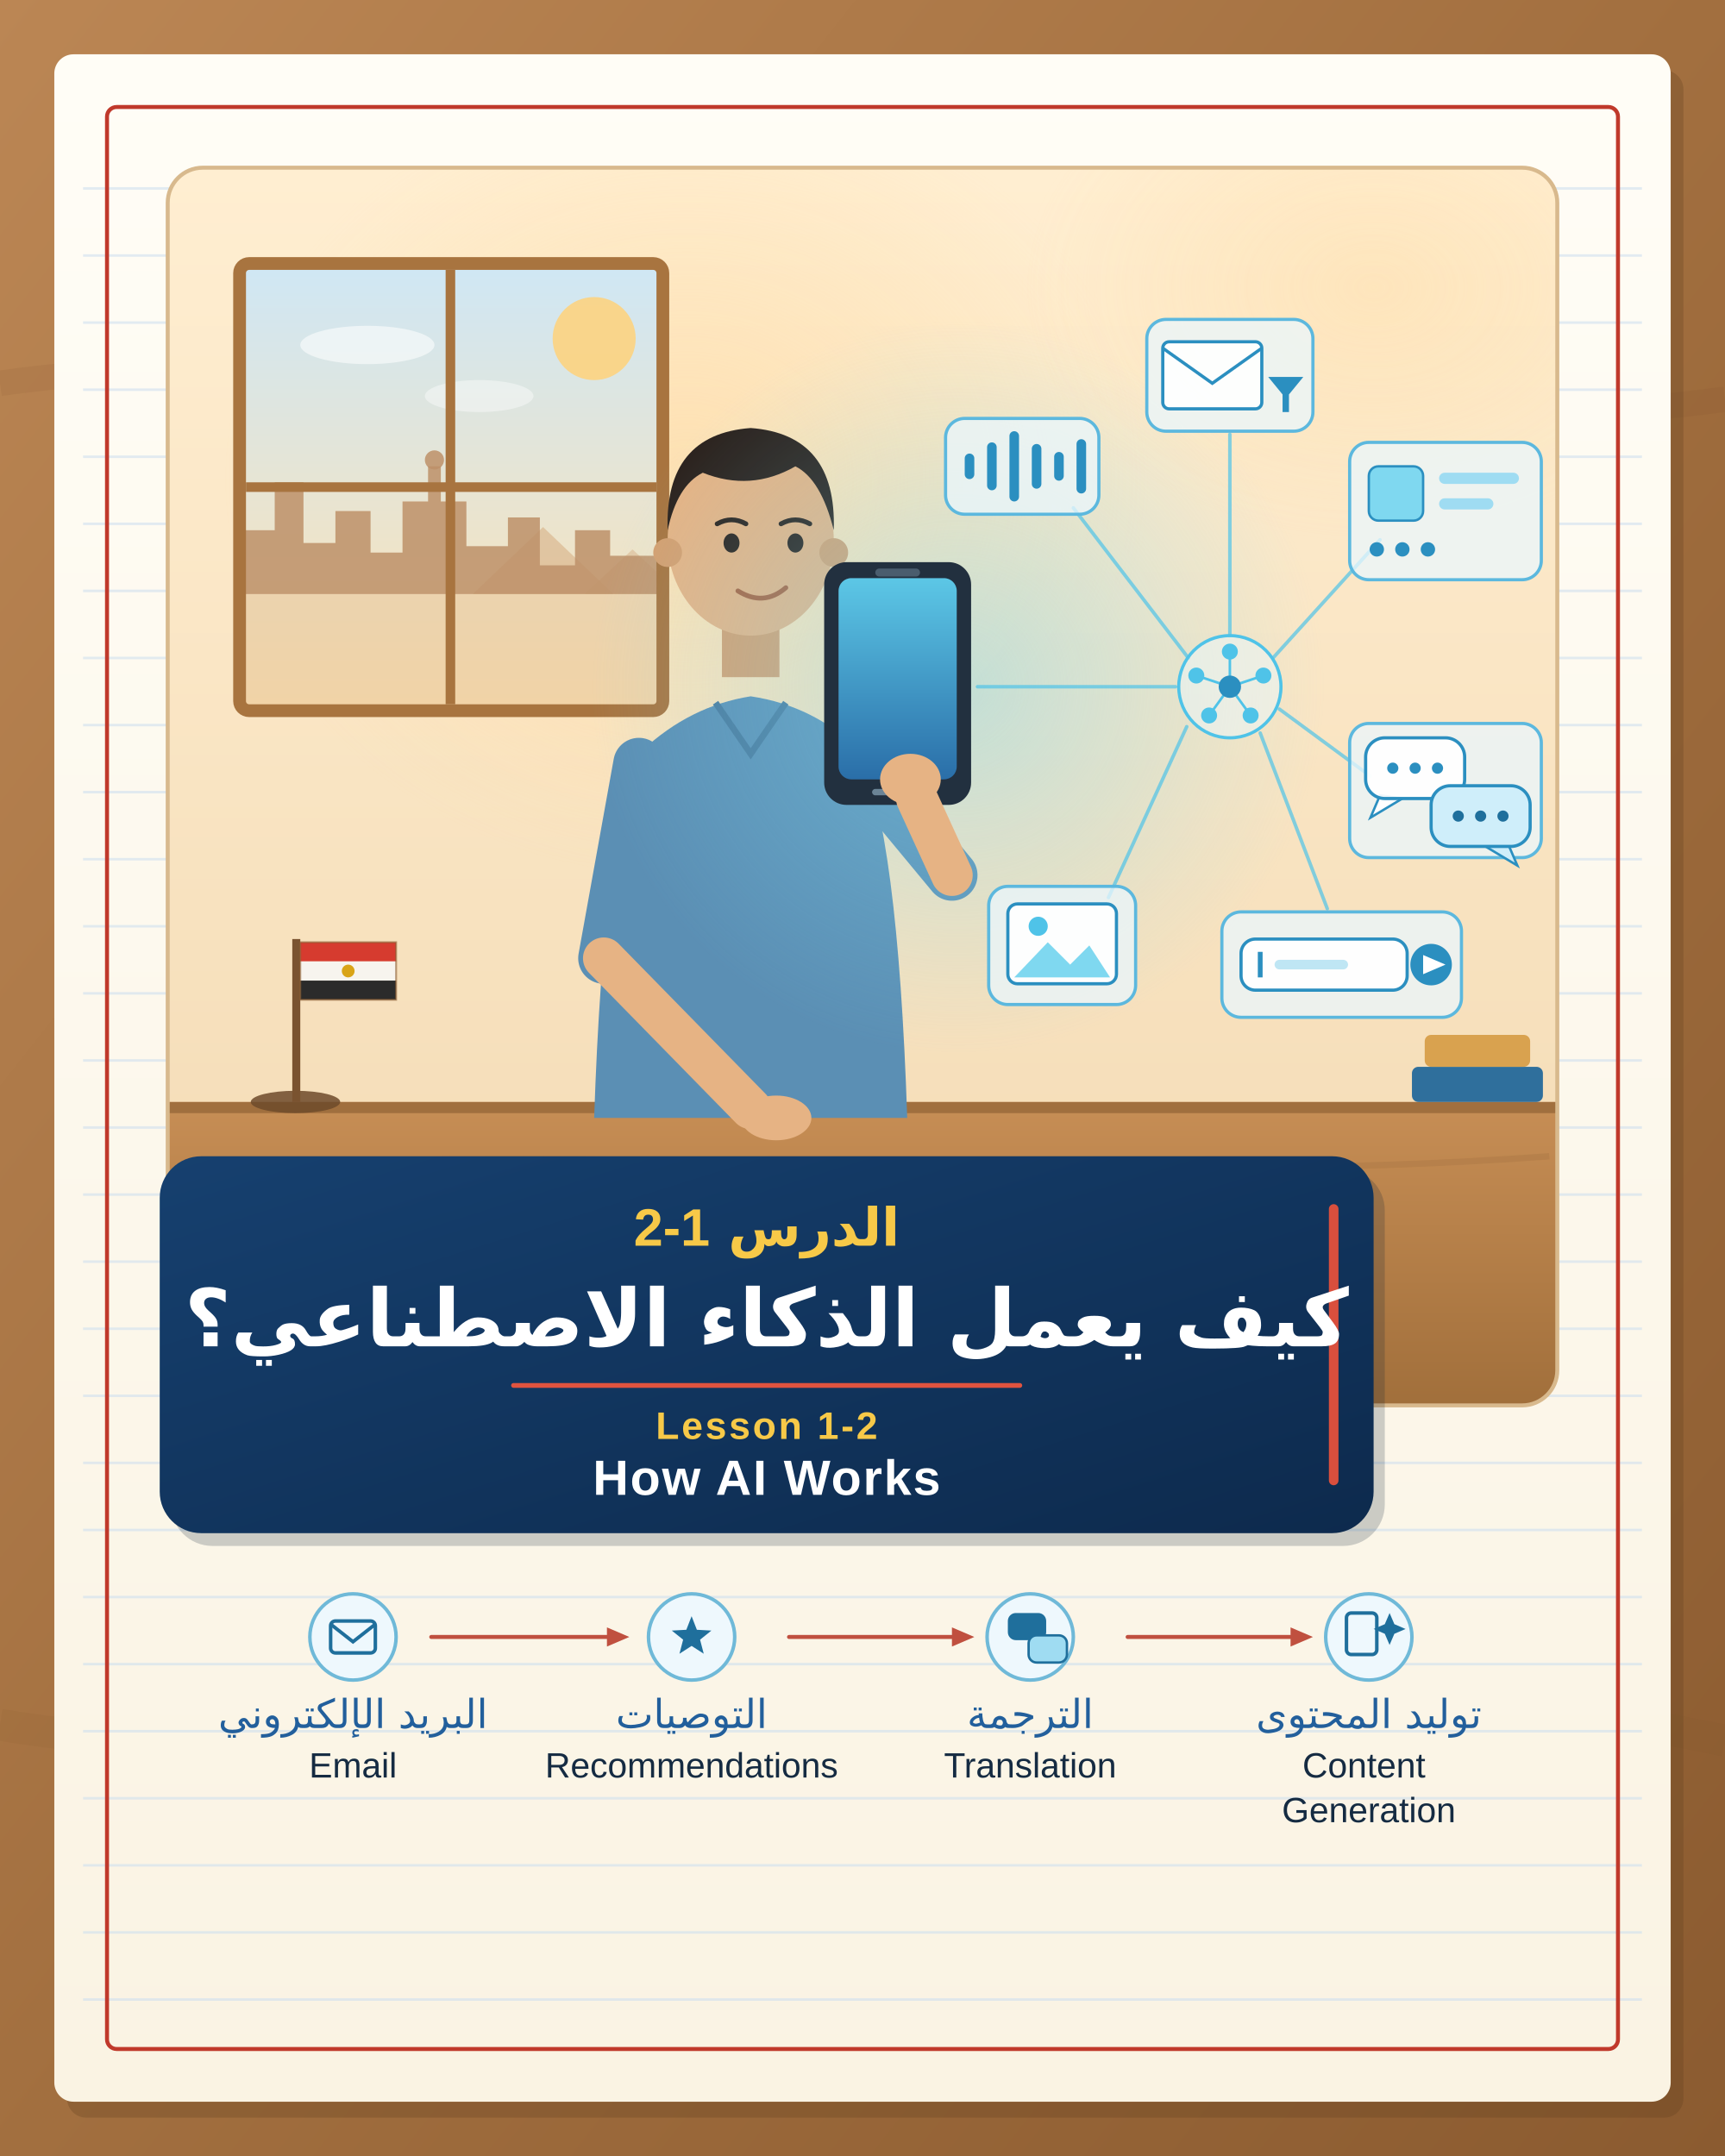
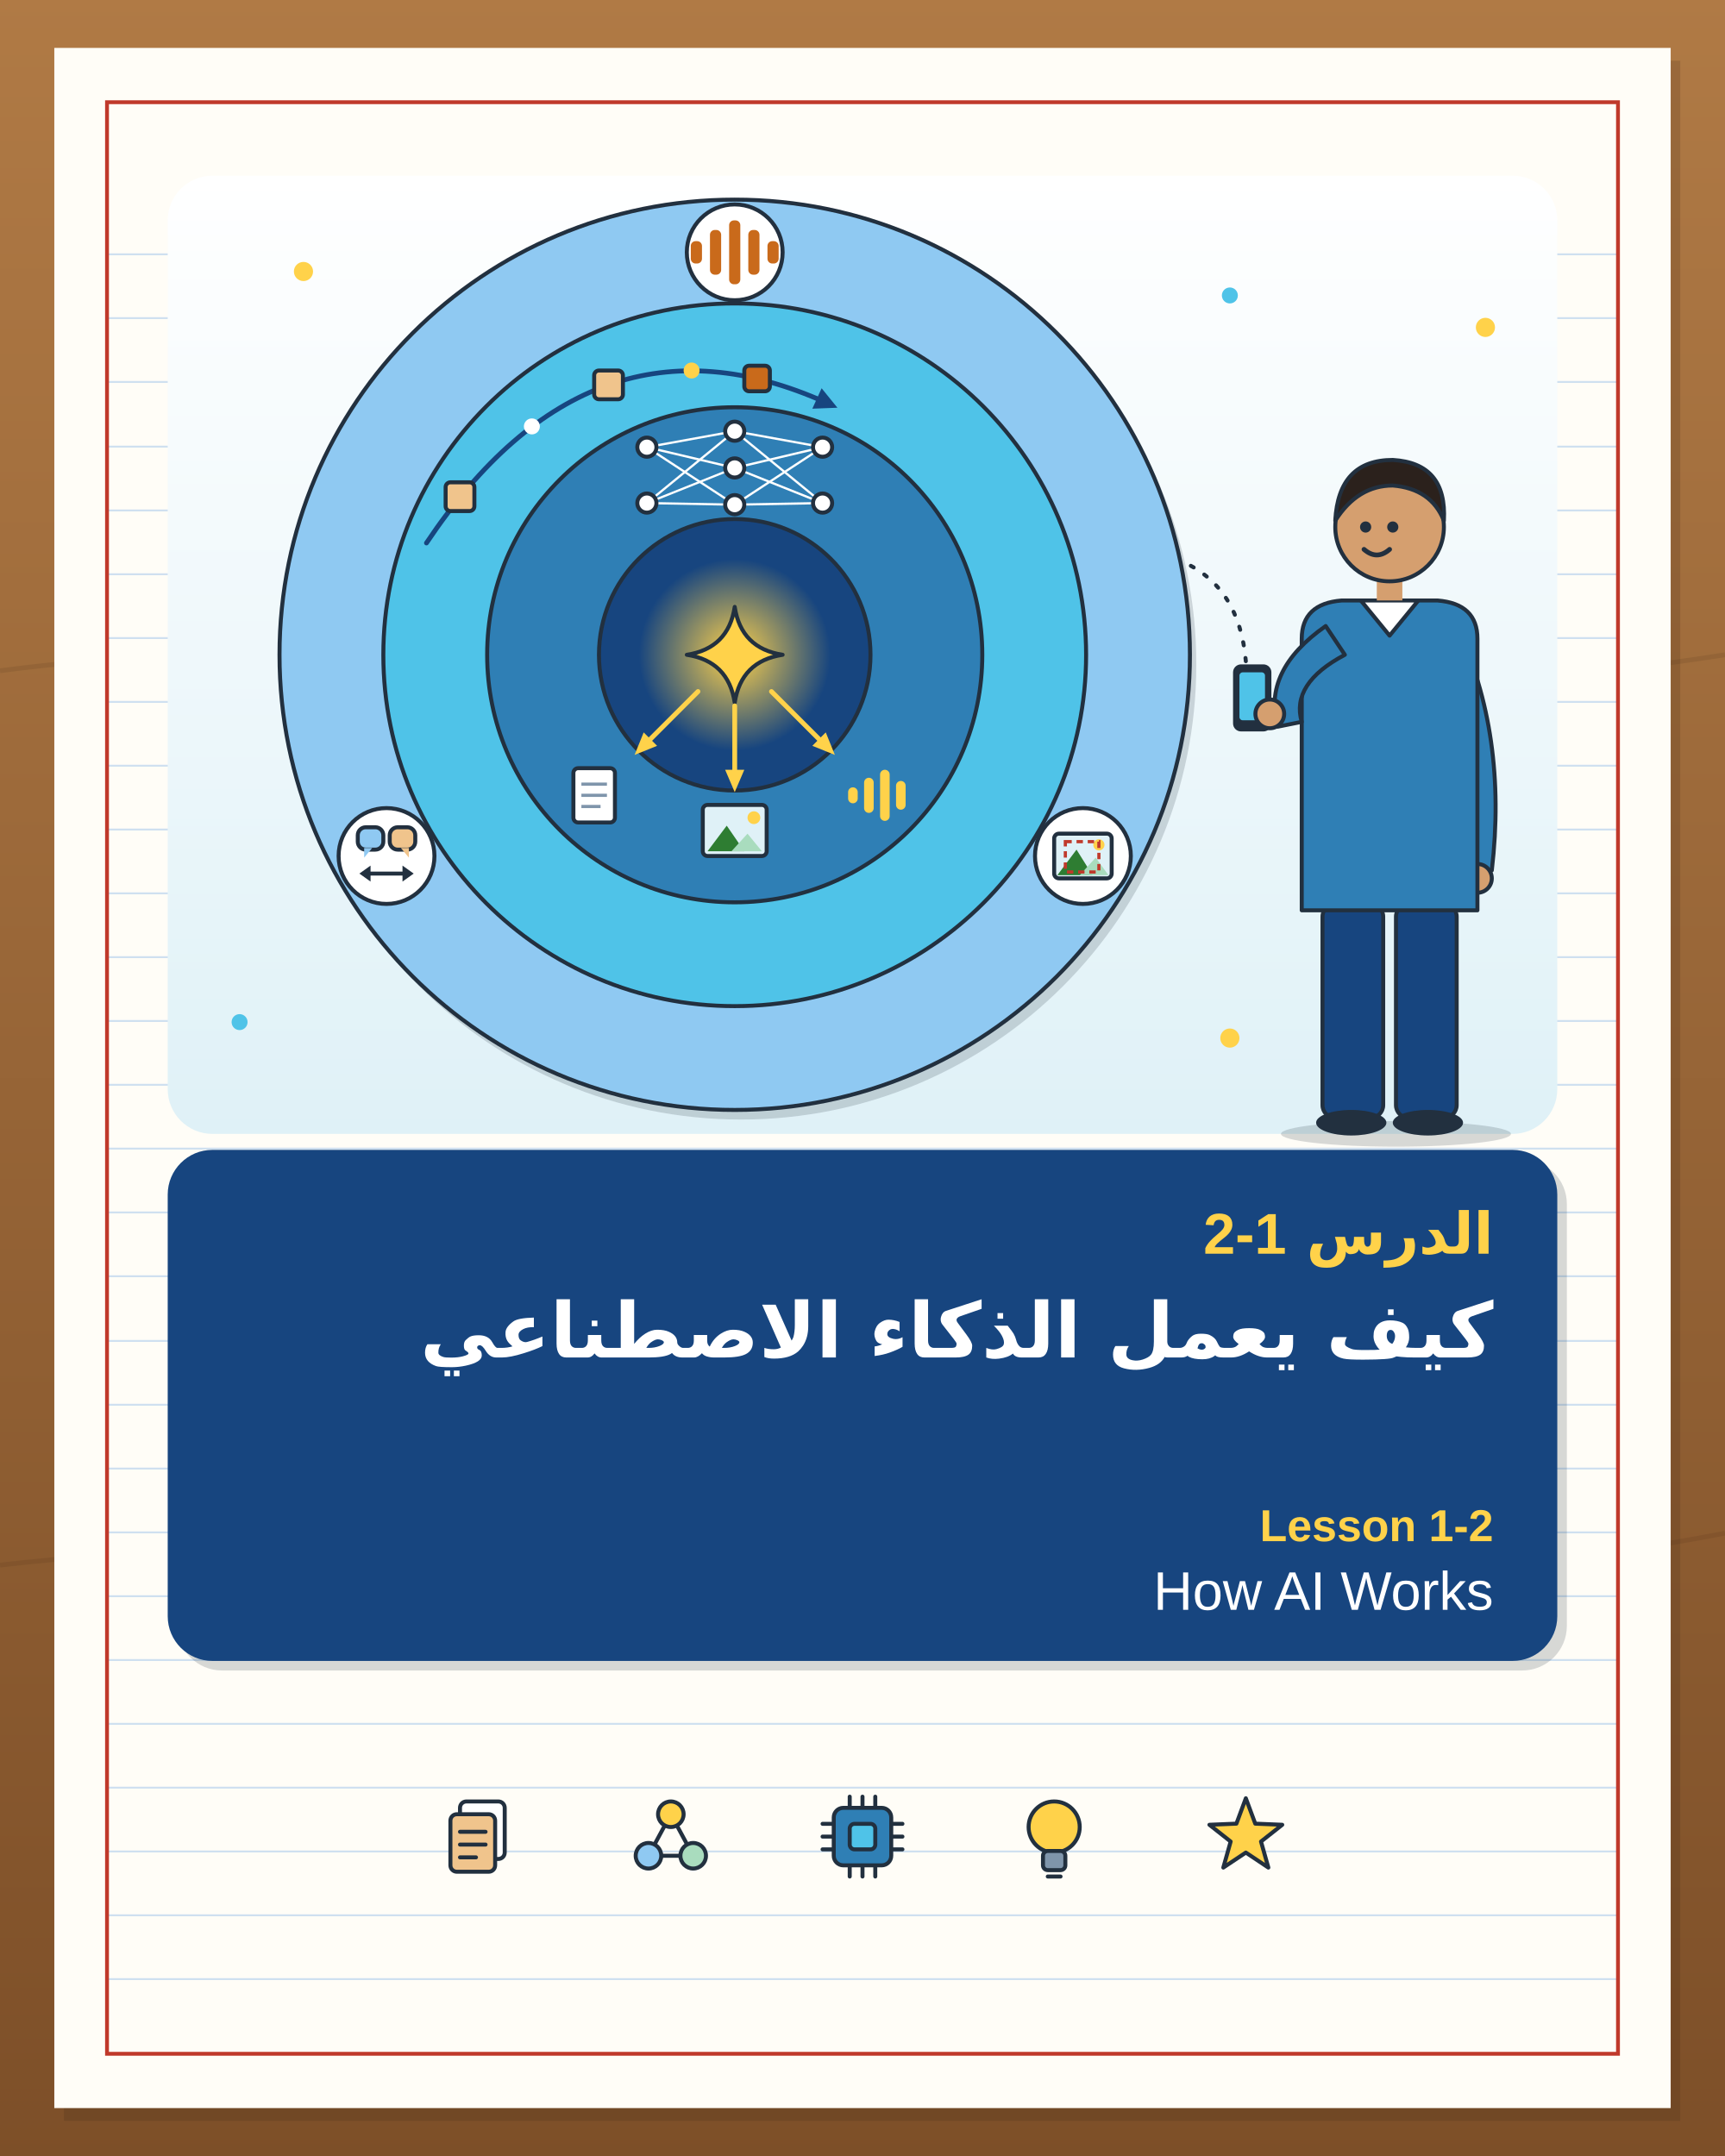
<svg xmlns="http://www.w3.org/2000/svg" width="1080" height="1350" viewBox="0 0 1080 1350" preserveAspectRatio="xMidYMid meet" style="width:100%;height:auto;max-width:1080px;display:block;margin:0 auto;">
  <defs>
-     <linearGradient id="gWood" x1="0" y1="0" x2="1" y2="1">
-       <stop offset="0" stop-color="#bb8654" />
-       <stop offset="0.5" stop-color="#a26f3f" />
-       <stop offset="1" stop-color="#8b5b30" />
+     <linearGradient id="pmDesk" x1="0" y1="0" x2="0" y2="1">
+       <stop offset="0" stop-color="#b07a45" />
+       <stop offset="1" stop-color="#7d4f28" />
    </linearGradient>
-     <linearGradient id="gPaper" x1="0" y1="0" x2="0" y2="1">
-       <stop offset="0" stop-color="#fffdf6" />
-       <stop offset="1" stop-color="#faf3e3" />
+     <pattern id="pmRules" x="0" y="120" width="1080" height="40" patternUnits="userSpaceOnUse">
+       <line x1="0" y1="39.5" x2="1080" y2="39.5" stroke="#cfe0f0" stroke-width="1.4" />
+     </pattern>
+     <linearGradient id="ilSky" x1="0" y1="0" x2="0" y2="1">
+       <stop offset="0" stop-color="#ffffff" />
+       <stop offset="1" stop-color="#dff1f7" />
    </linearGradient>
-     <linearGradient id="gWall" x1="0" y1="0" x2="0" y2="1">
-       <stop offset="0" stop-color="#ffeed1" />
-       <stop offset="1" stop-color="#f3dab3" />
-     </linearGradient>
-     <linearGradient id="gDesk" x1="0" y1="0" x2="0" y2="1">
-       <stop offset="0" stop-color="#c78e55" />
-       <stop offset="1" stop-color="#a16f3b" />
-     </linearGradient>
-     <linearGradient id="gSky" x1="0" y1="0" x2="0" y2="1">
-       <stop offset="0" stop-color="#cfe7f5" />
-       <stop offset="1" stop-color="#ffe2b2" />
-     </linearGradient>
-     <linearGradient id="gTitle" x1="0" y1="0" x2="1" y2="1">
-       <stop offset="0" stop-color="#16406f" />
-       <stop offset="1" stop-color="#0d2a4d" />
-     </linearGradient>
-     <linearGradient id="gScreen" x1="0" y1="0" x2="0" y2="1">
-       <stop offset="0" stop-color="#5cc7e6" />
-       <stop offset="1" stop-color="#2a6ea8" />
-     </linearGradient>
-     <radialGradient id="gWarmGlow" cx="0.5" cy="0.5" r="0.5">
-       <stop offset="0" stop-color="#ffd89a" stop-opacity="0.5" />
-       <stop offset="1" stop-color="#ffd89a" stop-opacity="0" />
+     <radialGradient id="ilGlow" cx="0.5" cy="0.5" r="0.5">
+       <stop offset="0" stop-color="#ffd24a" />
+       <stop offset="1" stop-color="#17457f" />
    </radialGradient>
-     <radialGradient id="gCyanGlow" cx="0.5" cy="0.5" r="0.5">
-       <stop offset="0" stop-color="#7fd8f0" stop-opacity="0.45" />
-       <stop offset="1" stop-color="#7fd8f0" stop-opacity="0" />
-     </radialGradient>
-     <clipPath id="clipPanel">
-       <rect x="105" y="105" width="870" height="775" rx="22" />
-     </clipPath>
-     <clipPath id="clipWindow">
-       <rect x="150" y="165" width="265" height="280" rx="6" />
-     </clipPath>
  </defs>
-   <rect x="0" y="0" width="1080" height="1350" fill="url(#gWood)" />
-   <path d="M0,240 C280,200 700,300 1080,250" fill="none" stroke="#7d4f28" stroke-width="16" opacity="0.12" />
-   <path d="M0,1080 C300,1130 760,1020 1080,1090" fill="none" stroke="#7d4f28" stroke-width="20" opacity="0.10" />
-   <rect x="42" y="44" width="1012" height="1282" rx="12" fill="#5f3d1e" opacity="0.28" />
-   <rect x="34" y="34" width="1012" height="1282" rx="12" fill="url(#gPaper)" />
-   <g stroke="#cfe0ef" stroke-width="1.6" opacity="0.6">
-     <line x1="52" y1="118" x2="1028" y2="118" />
-     <line x1="52" y1="160" x2="1028" y2="160" />
-     <line x1="52" y1="202" x2="1028" y2="202" />
-     <line x1="52" y1="244" x2="1028" y2="244" />
-     <line x1="52" y1="286" x2="1028" y2="286" />
-     <line x1="52" y1="328" x2="1028" y2="328" />
-     <line x1="52" y1="370" x2="1028" y2="370" />
-     <line x1="52" y1="412" x2="1028" y2="412" />
-     <line x1="52" y1="454" x2="1028" y2="454" />
-     <line x1="52" y1="496" x2="1028" y2="496" />
-     <line x1="52" y1="538" x2="1028" y2="538" />
-     <line x1="52" y1="580" x2="1028" y2="580" />
-     <line x1="52" y1="622" x2="1028" y2="622" />
-     <line x1="52" y1="664" x2="1028" y2="664" />
-     <line x1="52" y1="706" x2="1028" y2="706" />
-     <line x1="52" y1="748" x2="1028" y2="748" />
-     <line x1="52" y1="790" x2="1028" y2="790" />
-     <line x1="52" y1="832" x2="1028" y2="832" />
-     <line x1="52" y1="874" x2="1028" y2="874" />
-     <line x1="52" y1="916" x2="1028" y2="916" />
-     <line x1="52" y1="958" x2="1028" y2="958" />
-     <line x1="52" y1="1000" x2="1028" y2="1000" />
-     <line x1="52" y1="1042" x2="1028" y2="1042" />
-     <line x1="52" y1="1084" x2="1028" y2="1084" />
-     <line x1="52" y1="1126" x2="1028" y2="1126" />
-     <line x1="52" y1="1168" x2="1028" y2="1168" />
-     <line x1="52" y1="1210" x2="1028" y2="1210" />
-     <line x1="52" y1="1252" x2="1028" y2="1252" />
+   <rect x="0" y="0" width="1080" height="1350" fill="url(#pmDesk)" />
+   <path d="M0 420 C 300 380, 700 470, 1080 410" fill="none" stroke="#3a2411" stroke-width="3" opacity=".12" />
+   <path d="M0 980 C 350 940, 720 1030, 1080 960" fill="none" stroke="#3a2411" stroke-width="3" opacity=".12" />
+   <rect x="40" y="38" width="1012" height="1290" fill="#3a2411" opacity=".18" />
+   <rect x="34" y="30" width="1012" height="1290" fill="#fffdf7" />
+   <rect x="67" y="120" width="946" height="1152" fill="url(#pmRules)" />
+   <rect x="67" y="64" width="946" height="1222" fill="none" stroke="#c0392b" stroke-width="2.4" />
+   <g>
+     <rect x="105" y="110" width="870" height="600" rx="28" fill="url(#ilSky)" />
+     <circle cx="190" cy="170" r="6" fill="#ffd24a" />
+     <circle cx="770" cy="185" r="5" fill="#4fc3e8" />
+     <circle cx="930" cy="205" r="6" fill="#ffd24a" />
+     <circle cx="150" cy="640" r="5" fill="#4fc3e8" />
+     <circle cx="770" cy="650" r="6" fill="#ffd24a" />
+     <circle cx="464" cy="416" r="285" fill="#22303f" opacity=".18" />
+     <circle cx="460" cy="410" r="285" fill="#8fc9f2" stroke="#22303f" stroke-width="2.5" />
+     <circle cx="460" cy="410" r="220" fill="#4fc3e8" stroke="#22303f" stroke-width="2.5" />
+     <circle cx="460" cy="410" r="155" fill="#2f7fb5" stroke="#22303f" stroke-width="2.5" />
+     <circle cx="460" cy="410" r="85" fill="#17457f" stroke="#22303f" stroke-width="2.5" />
+     <circle cx="460" cy="158" r="30" fill="#ffffff" stroke="#22303f" stroke-width="2.5" />
+     <rect x="432.5" y="151" width="7" height="14" rx="3" fill="#c96a1b" />
+     <rect x="444.5" y="144" width="7" height="28" rx="3" fill="#c96a1b" />
+     <rect x="456.5" y="138" width="7" height="40" rx="3" fill="#c96a1b" />
+     <rect x="468.5" y="144" width="7" height="28" rx="3" fill="#c96a1b" />
+     <rect x="480.5" y="151" width="7" height="14" rx="3" fill="#c96a1b" />
+     <circle cx="678" cy="536" r="30" fill="#ffffff" stroke="#22303f" stroke-width="2.5" />
+     <rect x="660" y="522" width="36" height="28" rx="3" fill="#dff1f7" stroke="#22303f" stroke-width="2.5" />
+     <polygon points="662,548 674,532 684,548" fill="#2e7d32" />
+     <polygon points="676,548 686,537 694,548" fill="#a9dcbe" />
+     <circle cx="688" cy="529" r="3.5" fill="#ffd24a" />
+     <rect x="667" y="527" width="21" height="19" fill="none" stroke="#c0392b" stroke-width="2" stroke-dasharray="4 3" />
+     <circle cx="242" cy="536" r="30" fill="#ffffff" stroke="#22303f" stroke-width="2.5" />
+     <rect x="224" y="518" width="16" height="14" rx="5" fill="#8fc9f2" stroke="#22303f" stroke-width="2.5" />
+     <polygon points="228,531 228,537 233,531" fill="#8fc9f2" />
+     <rect x="244" y="518" width="16" height="14" rx="5" fill="#f0c48c" stroke="#22303f" stroke-width="2.5" />
+     <polygon points="256,531 256,537 251,531" fill="#f0c48c" />
+     <line x1="231" y1="547" x2="253" y2="547" stroke="#22303f" stroke-width="2.5" stroke-linecap="round" />
+     <polygon points="225,547 232,542 232,552" fill="#22303f" />
+     <polygon points="259,547 252,542 252,552" fill="#22303f" />
+     <path d="M267 340 Q370 186 517 252" fill="none" stroke="#17457f" stroke-width="3" stroke-linecap="round" />
+     <polygon points="524.3,255.3 508.6,255.9 514.4,243.1" fill="#17457f" />
+     <rect x="279" y="302" width="18" height="18" rx="3" fill="#f0c48c" stroke="#22303f" stroke-width="2.5" />
+     <circle cx="333" cy="267" r="5" fill="#ffffff" />
+     <rect x="372" y="232" width="18" height="18" rx="3" fill="#f0c48c" stroke="#22303f" stroke-width="2.5" />
+     <circle cx="433" cy="232" r="5" fill="#ffd24a" />
+     <rect x="466" y="229" width="16" height="16" rx="3" fill="#c96a1b" stroke="#22303f" stroke-width="2.5" />
+     <g stroke="#ffffff" stroke-width="1.4">
+       <line x1="405" y1="280" x2="460" y2="270" />
+       <line x1="405" y1="280" x2="460" y2="293" />
+       <line x1="405" y1="280" x2="460" y2="316" />
+       <line x1="405" y1="315" x2="460" y2="270" />
+       <line x1="405" y1="315" x2="460" y2="293" />
+       <line x1="405" y1="315" x2="460" y2="316" />
+       <line x1="460" y1="270" x2="515" y2="280" />
+       <line x1="460" y1="293" x2="515" y2="280" />
+       <line x1="460" y1="316" x2="515" y2="280" />
+       <line x1="460" y1="270" x2="515" y2="315" />
+       <line x1="460" y1="293" x2="515" y2="315" />
+       <line x1="460" y1="316" x2="515" y2="315" />
+     </g>
+     <g fill="#ffffff" stroke="#22303f" stroke-width="2.5">
+       <circle cx="405" cy="280" r="6" />
+       <circle cx="405" cy="315" r="6" />
+       <circle cx="460" cy="270" r="6" />
+       <circle cx="460" cy="293" r="6" />
+       <circle cx="460" cy="316" r="6" />
+       <circle cx="515" cy="280" r="6" />
+       <circle cx="515" cy="315" r="6" />
+     </g>
+     <circle cx="460" cy="410" r="60" fill="url(#ilGlow)" />
+     <path d="M460 380 Q464 406 490 410 Q464 414 460 440 Q456 414 430 410 Q456 406 460 380 Z" fill="#ffd24a" stroke="#22303f" stroke-width="2.5" stroke-linejoin="round" />
+     <line x1="437" y1="433" x2="403" y2="467" stroke="#ffd24a" stroke-width="3" stroke-linecap="round" />
+     <polygon points="397.3,472.7 411.4,467 403,458.6" fill="#ffd24a" />
+     <line x1="460" y1="442" x2="460" y2="488" stroke="#ffd24a" stroke-width="3" stroke-linecap="round" />
+     <polygon points="460,496 454,482 466,482" fill="#ffd24a" />
+     <line x1="483" y1="433" x2="517" y2="467" stroke="#ffd24a" stroke-width="3" stroke-linecap="round" />
+     <polygon points="522.7,472.7 508.6,467 517,458.6" fill="#ffd24a" />
+     <rect x="359" y="481" width="26" height="34" rx="3" fill="#ffffff" stroke="#22303f" stroke-width="2.5" />
+     <line x1="364" y1="491" x2="380" y2="491" stroke="#7f95ab" stroke-width="2" />
+     <line x1="364" y1="498" x2="380" y2="498" stroke="#7f95ab" stroke-width="2" />
+     <line x1="364" y1="505" x2="376" y2="505" stroke="#7f95ab" stroke-width="2" />
+     <rect x="440" y="504" width="40" height="32" rx="3" fill="#dff1f7" stroke="#22303f" stroke-width="2.5" />
+     <polygon points="443,533 455,517 466,533" fill="#2e7d32" />
+     <polygon points="458,533 468,522 477,533" fill="#a9dcbe" />
+     <circle cx="472" cy="512" r="4" fill="#ffd24a" />
+     <rect x="531" y="493" width="6" height="10" rx="3" fill="#ffd24a" />
+     <rect x="541" y="487" width="6" height="22" rx="3" fill="#ffd24a" />
+     <rect x="551" y="482" width="6" height="32" rx="3" fill="#ffd24a" />
+     <rect x="561" y="489" width="6" height="18" rx="3" fill="#ffd24a" />
+     <path d="M780 414 Q776 368 741 352" fill="none" stroke="#22303f" stroke-width="2.5" stroke-linecap="round" stroke-dasharray="2 8" />
+     <ellipse cx="874" cy="710" rx="72" ry="8" fill="#22303f" opacity=".18" />
+     <rect x="828" y="566" width="38" height="134" rx="8" fill="#17457f" stroke="#22303f" stroke-width="2.5" />
+     <rect x="874" y="566" width="38" height="134" rx="8" fill="#17457f" stroke="#22303f" stroke-width="2.5" />
+     <ellipse cx="846" cy="703" rx="22" ry="8" fill="#22303f" />
+     <ellipse cx="894" cy="703" rx="22" ry="8" fill="#22303f" />
+     <path d="M912 392 Q944 460 934 545 L916 545 Q922 470 900 400 Z" fill="#2f7fb5" stroke="#22303f" stroke-width="2.5" stroke-linejoin="round" />
+     <circle cx="925" cy="550" r="9" fill="#d59f6f" stroke="#22303f" stroke-width="2.5" />
+     <path d="M815 400 Q815 378 840 376 L900 376 Q925 378 925 400 L925 570 L815 570 Z" fill="#2f7fb5" stroke="#22303f" stroke-width="2.5" stroke-linejoin="round" />
+     <polygon points="852,376 870,398 888,376" fill="#ffffff" stroke="#22303f" stroke-width="2.5" stroke-linejoin="round" />
+     <rect x="862" y="358" width="16" height="18" fill="#d59f6f" />
+     <circle cx="870" cy="330" r="34" fill="#d59f6f" stroke="#22303f" stroke-width="2.5" />
+     <path d="M836 326 Q838 288 872 288 Q906 290 904 326 Q896 306 872 304 Q850 304 836 326 Z" fill="#2b211c" stroke="#22303f" stroke-width="2.5" stroke-linejoin="round" />
+     <circle cx="855" cy="330" r="3.5" fill="#22303f" />
+     <circle cx="872" cy="330" r="3.5" fill="#22303f" />
+     <path d="M854 344 Q862 351 870 344" fill="none" stroke="#22303f" stroke-width="3" stroke-linecap="round" />
+     <path d="M830 392 Q790 420 800 455 L815 452 Q808 428 842 410 Z" fill="#2f7fb5" stroke="#22303f" stroke-width="2.5" stroke-linejoin="round" />
+     <rect x="772" y="416" width="24" height="42" rx="5" fill="#22303f" />
+     <rect x="776" y="421" width="16" height="30" rx="2" fill="#4fc3e8" />
+     <circle cx="795" cy="447" r="9" fill="#d59f6f" stroke="#22303f" stroke-width="2.5" />
  </g>
-   <rect x="67" y="67" width="946" height="1216" rx="6" fill="none" stroke="#c0392b" stroke-width="2.5" />
-   <g clip-path="url(#clipPanel)">
-     <rect x="105" y="105" width="870" height="775" fill="url(#gWall)" />
-     <ellipse cx="430" cy="300" rx="290" ry="250" fill="url(#gWarmGlow)" />
-     <ellipse cx="860" cy="180" rx="220" ry="160" fill="url(#gWarmGlow)" opacity="0.7" />
-     <g clip-path="url(#clipWindow)">
-       <rect x="150" y="165" width="265" height="280" fill="url(#gSky)" />
-       <circle cx="372" cy="212" r="26" fill="#ffd27a" opacity="0.85" />
-       <ellipse cx="230" cy="216" rx="42" ry="12" fill="#ffffff" opacity="0.55" />
-       <ellipse cx="300" cy="248" rx="34" ry="10" fill="#ffffff" opacity="0.4" />
-       <polygon points="296,372 340,330 384,372" fill="#d5ab80" opacity="0.55" />
-       <polygon points="366,372 396,344 426,372" fill="#d5ab80" opacity="0.45" />
-       <path d="M150,372 L150,332 L172,332 L172,302 L190,302 L190,340 L210,340 L210,320 L232,320 L232,346 L252,346 L252,314 L268,314 L268,292 L276,292 L276,314 L292,314 L292,342 L318,342 L318,324 L338,324 L338,354 L360,354 L360,332 L382,332 L382,348 L415,348 L415,372 Z" fill="#bd9068" opacity="0.85" />
-       <circle cx="272" cy="288" r="6" fill="#bd9068" opacity="0.85" />
-       <rect x="150" y="372" width="265" height="73" fill="#e6c79c" opacity="0.55" />
+   <rect x="111" y="726" width="870" height="320" rx="28" fill="#22303f" opacity=".18" />
+   <rect x="105" y="720" width="870" height="320" rx="28" fill="#17457f" />
+   <text x="935" y="785" direction="rtl" unicode-bidi="plaintext" text-anchor="start" font-family="Tahoma, Arial, Segoe UI, sans-serif" font-size="36" font-weight="bold" fill="#ffd24a">الدرس 1-2</text>
+   <text x="935" y="850" direction="rtl" unicode-bidi="plaintext" text-anchor="start" font-family="Tahoma, Arial, Segoe UI, sans-serif" font-size="48" font-weight="bold" fill="#ffffff">كيف يعمل الذكاء الاصطناعي</text>
+   <text x="935" y="965" direction="ltr" unicode-bidi="plaintext" text-anchor="end" font-family="Segoe Print, Comic Sans MS, Arial, sans-serif" font-size="28" font-weight="bold" fill="#ffd24a">Lesson 1-2</text>
+   <text x="935" y="1008" direction="ltr" unicode-bidi="plaintext" text-anchor="end" font-family="Segoe Print, Comic Sans MS, Arial, sans-serif" font-size="34" font-weight="normal" fill="#ffffff">How AI Works</text>
+   <g transform="translate(272 1122)">
+     <rect x="16" y="6" width="28" height="36" rx="4" fill="#ffffff" stroke="#22303f" stroke-width="2.5" />
+     <rect x="10" y="14" width="28" height="36" rx="4" fill="#f0c48c" stroke="#22303f" stroke-width="2.5" />
+     <line x1="16" y1="25" x2="32" y2="25" stroke="#22303f" stroke-width="2.5" stroke-linecap="round" />
+     <line x1="16" y1="33" x2="32" y2="33" stroke="#22303f" stroke-width="2.5" stroke-linecap="round" />
+     <line x1="16" y1="41" x2="26" y2="41" stroke="#22303f" stroke-width="2.5" stroke-linecap="round" />
+   </g>
+   <g transform="translate(392 1122)">
+     <line x1="14" y1="40" x2="42" y2="40" stroke="#22303f" stroke-width="2.5" stroke-linecap="round" />
+     <line x1="14" y1="40" x2="28" y2="14" stroke="#22303f" stroke-width="2.5" stroke-linecap="round" />
+     <line x1="42" y1="40" x2="28" y2="14" stroke="#22303f" stroke-width="2.5" stroke-linecap="round" />
+     <circle cx="28" cy="14" r="8" fill="#ffd24a" stroke="#22303f" stroke-width="2.5" />
+     <circle cx="14" cy="40" r="8" fill="#8fc9f2" stroke="#22303f" stroke-width="2.5" />
+     <circle cx="42" cy="40" r="8" fill="#a9dcbe" stroke="#22303f" stroke-width="2.5" />
+   </g>
+   <g transform="translate(512 1122)">
+     <g stroke="#22303f" stroke-width="2.5" stroke-linecap="round">
+       <line x1="20" y1="3" x2="20" y2="10" />
+       <line x1="28" y1="3" x2="28" y2="10" />
+       <line x1="36" y1="3" x2="36" y2="10" />
+       <line x1="20" y1="46" x2="20" y2="53" />
+       <line x1="28" y1="46" x2="28" y2="53" />
+       <line x1="36" y1="46" x2="36" y2="53" />
+       <line x1="3" y1="20" x2="10" y2="20" />
+       <line x1="3" y1="28" x2="10" y2="28" />
+       <line x1="3" y1="36" x2="10" y2="36" />
+       <line x1="46" y1="20" x2="53" y2="20" />
+       <line x1="46" y1="28" x2="53" y2="28" />
+       <line x1="46" y1="36" x2="53" y2="36" />
    </g>
-     <rect x="150" y="165" width="265" height="280" rx="6" fill="none" stroke="#a8743f" stroke-width="8" />
-     <line x1="282" y1="169" x2="282" y2="441" stroke="#a8743f" stroke-width="6" />
-     <line x1="154" y1="305" x2="411" y2="305" stroke="#a8743f" stroke-width="6" />
-     <rect x="105" y="690" width="870" height="190" fill="url(#gDesk)" />
-     <rect x="105" y="690" width="870" height="7" fill="#82552c" opacity="0.55" />
-     <path d="M140,730 C420,716 700,744 970,724" fill="none" stroke="#8a5c30" stroke-width="4" opacity="0.18" />
-     <ellipse cx="185" cy="690" rx="28" ry="7" fill="#6d4a2a" opacity="0.85" />
-     <rect x="183" y="588" width="5" height="102" fill="#7a5330" />
-     <rect x="188" y="590" width="60" height="12" fill="#d63b2f" />
-     <rect x="188" y="602" width="60" height="12" fill="#f7f4ee" />
-     <rect x="188" y="614" width="60" height="12" fill="#2b2b2b" />
-     <circle cx="218" cy="608" r="4" fill="#d9a417" />
-     <rect x="188" y="590" width="60" height="36" fill="none" stroke="#8a5c30" stroke-width="1.2" opacity="0.6" />
-     <rect x="884" y="668" width="82" height="22" rx="4" fill="#2f6f9c" />
-     <rect x="892" y="648" width="66" height="20" rx="4" fill="#d9a24f" />
-     <path d="M372,700 Q378,520 402,470 Q432,442 470,436 Q510,442 538,470 Q562,520 568,700 Z" fill="#5b8fb4" />
-     <path d="M448,440 L470,472 L492,440" fill="none" stroke="#48789c" stroke-width="4" />
-     <rect x="452" y="384" width="36" height="40" fill="#d59f6f" />
-     <ellipse cx="470" cy="338" rx="52" ry="60" fill="#e6b384" />
-     <circle cx="418" cy="346" r="9" fill="#d59f6f" />
-     <circle cx="522" cy="346" r="9" fill="#d59f6f" />
-     <path d="M418,332 Q416,272 470,268 Q524,272 522,332 Q514,300 498,292 Q470,308 440,296 Q424,304 418,332 Z" fill="#2b211c" />
-     <ellipse cx="458" cy="340" rx="5" ry="6" fill="#2b211c" />
-     <ellipse cx="498" cy="340" rx="5" ry="6" fill="#2b211c" />
-     <path d="M449,328 Q458,323 467,328" fill="none" stroke="#2b211c" stroke-width="3" stroke-linecap="round" />
-     <path d="M489,328 Q498,323 507,328" fill="none" stroke="#2b211c" stroke-width="3" stroke-linecap="round" />
-     <path d="M462,370 Q478,380 492,368" fill="none" stroke="#a9633f" stroke-width="3" stroke-linecap="round" />
-     <line x1="400" y1="478" x2="378" y2="600" stroke="#5b8fb4" stroke-width="32" stroke-linecap="round" />
-     <line x1="538" y1="478" x2="596" y2="548" stroke="#5b8fb4" stroke-width="32" stroke-linecap="round" />
-     <line x1="378" y1="600" x2="470" y2="694" stroke="#e6b384" stroke-width="26" stroke-linecap="round" />
-     <ellipse cx="486" cy="700" rx="22" ry="14" fill="#e6b384" />
-     <ellipse cx="600" cy="430" rx="230" ry="230" fill="url(#gCyanGlow)" />
-     <rect x="516" y="352" width="92" height="152" rx="14" fill="#22303f" />
-     <rect x="525" y="362" width="74" height="126" rx="8" fill="url(#gScreen)" />
-     <rect x="548" y="356" width="28" height="5" rx="2.5" fill="#4a5d6e" />
-     <rect x="546" y="494" width="32" height="4" rx="2" fill="#6b8496" />
-     <line x1="596" y1="548" x2="574" y2="500" stroke="#e6b384" stroke-width="26" stroke-linecap="round" />
-     <ellipse cx="570" cy="488" rx="19" ry="16" fill="#e6b384" />
-     <g fill="none" stroke="#4fc3e8" stroke-width="2.2" opacity="0.7" stroke-linecap="round">
-       <path d="M770,398 L770,272" />
-       <path d="M797,412 L864,338" />
-       <path d="M801,444 L858,486" />
-       <path d="M789,459 L831,569" />
-       <path d="M743,455 L694,562" />
-       <path d="M744,412 L672,318" />
-       <path d="M736,430 L612,430" />
-     </g>
-     <circle cx="770" cy="430" r="32" fill="#eaf7fd" opacity="0.5" />
-     <circle cx="770" cy="430" r="32" fill="none" stroke="#4fc3e8" stroke-width="2" />
-     <g stroke="#4fc3e8" stroke-width="1.6">
-       <line x1="770" y1="430" x2="770" y2="408" />
-       <line x1="770" y1="430" x2="749" y2="423" />
-       <line x1="770" y1="430" x2="757" y2="448" />
-       <line x1="770" y1="430" x2="783" y2="448" />
-       <line x1="770" y1="430" x2="791" y2="423" />
-     </g>
-     <g fill="#4fc3e8">
-       <circle cx="770" cy="408" r="5" />
-       <circle cx="749" cy="423" r="5" />
-       <circle cx="757" cy="448" r="5" />
-       <circle cx="783" cy="448" r="5" />
-       <circle cx="791" cy="423" r="5" />
-     </g>
-     <circle cx="770" cy="430" r="7" fill="#2b8fc0" />
-     <rect x="718" y="200" width="104" height="70" rx="12" fill="#eaf7fd" opacity="0.75" />
-     <rect x="718" y="200" width="104" height="70" rx="12" fill="none" stroke="#5cb8de" stroke-width="2" />
-     <rect x="728" y="214" width="62" height="42" rx="4" fill="#ffffff" opacity="0.9" />
-     <rect x="728" y="214" width="62" height="42" rx="4" fill="none" stroke="#2b8fc0" stroke-width="2" />
-     <path d="M728,218 L759,240 L790,218" fill="none" stroke="#2b8fc0" stroke-width="2" />
-     <polygon points="794,236 816,236 807,247 807,258 803,258 803,247" fill="#2b8fc0" />
-     <rect x="845" y="277" width="120" height="86" rx="12" fill="#eaf7fd" opacity="0.75" />
-     <rect x="845" y="277" width="120" height="86" rx="12" fill="none" stroke="#5cb8de" stroke-width="2" />
-     <rect x="857" y="292" width="34" height="34" rx="6" fill="#7fd8f0" stroke="#2b8fc0" stroke-width="1.5" />
-     <rect x="901" y="296" width="50" height="7" rx="3.5" fill="#9fdcf2" />
-     <rect x="901" y="312" width="34" height="7" rx="3.5" fill="#9fdcf2" />
-     <circle cx="862" cy="344" r="4.5" fill="#2b8fc0" />
-     <circle cx="878" cy="344" r="4.5" fill="#2b8fc0" />
-     <circle cx="894" cy="344" r="4.5" fill="#2b8fc0" />
-     <rect x="845" y="453" width="120" height="84" rx="12" fill="#eaf7fd" opacity="0.75" />
-     <rect x="845" y="453" width="120" height="84" rx="12" fill="none" stroke="#5cb8de" stroke-width="2" />
-     <polygon points="864,498 858,512 878,500" fill="#ffffff" stroke="#2b8fc0" stroke-width="1.5" />
-     <rect x="855" y="462" width="62" height="38" rx="12" fill="#ffffff" opacity="0.92" />
-     <rect x="855" y="462" width="62" height="38" rx="12" fill="none" stroke="#2b8fc0" stroke-width="2" />
-     <circle cx="872" cy="481" r="3.5" fill="#2b8fc0" />
-     <circle cx="886" cy="481" r="3.5" fill="#2b8fc0" />
-     <circle cx="900" cy="481" r="3.5" fill="#2b8fc0" />
-     <polygon points="944,528 950,542 930,530" fill="#cfeefa" stroke="#2b8fc0" stroke-width="1.5" />
-     <rect x="896" y="492" width="62" height="38" rx="12" fill="#cfeefa" />
-     <rect x="896" y="492" width="62" height="38" rx="12" fill="none" stroke="#2b8fc0" stroke-width="2" />
-     <circle cx="913" cy="511" r="3.5" fill="#1f6f9c" />
-     <circle cx="927" cy="511" r="3.5" fill="#1f6f9c" />
-     <circle cx="941" cy="511" r="3.5" fill="#1f6f9c" />
-     <rect x="765" y="571" width="150" height="66" rx="12" fill="#eaf7fd" opacity="0.75" />
-     <rect x="765" y="571" width="150" height="66" rx="12" fill="none" stroke="#5cb8de" stroke-width="2" />
-     <rect x="777" y="588" width="104" height="32" rx="9" fill="#ffffff" opacity="0.92" />
-     <rect x="777" y="588" width="104" height="32" rx="9" fill="none" stroke="#2b8fc0" stroke-width="2" />
-     <line x1="789" y1="596" x2="789" y2="612" stroke="#2b8fc0" stroke-width="3" />
-     <rect x="798" y="601" width="46" height="6" rx="3" fill="#bfe6f4" />
-     <circle cx="896" cy="604" r="13" fill="#2b8fc0" />
-     <polygon points="891,598 905,604 891,610" fill="#ffffff" />
-     <rect x="619" y="555" width="92" height="74" rx="12" fill="#eaf7fd" opacity="0.75" />
-     <rect x="619" y="555" width="92" height="74" rx="12" fill="none" stroke="#5cb8de" stroke-width="2" />
-     <rect x="631" y="566" width="68" height="50" rx="6" fill="#ffffff" opacity="0.92" />
-     <rect x="631" y="566" width="68" height="50" rx="6" fill="none" stroke="#2b8fc0" stroke-width="2" />
-     <circle cx="650" cy="580" r="6" fill="#4fc3e8" />
-     <polygon points="635,612 656,590 670,604 682,592 695,612" fill="#7fd8f0" />
-     <rect x="592" y="262" width="96" height="60" rx="12" fill="#eaf7fd" opacity="0.75" />
-     <rect x="592" y="262" width="96" height="60" rx="12" fill="none" stroke="#5cb8de" stroke-width="2" />
-     <g fill="#2b8fc0">
-       <rect x="604" y="284" width="6" height="16" rx="3" />
-       <rect x="618" y="277" width="6" height="30" rx="3" />
-       <rect x="632" y="270" width="6" height="44" rx="3" />
-       <rect x="646" y="278" width="6" height="28" rx="3" />
-       <rect x="660" y="283" width="6" height="18" rx="3" />
-       <rect x="674" y="275" width="6" height="34" rx="3" />
-     </g>
+     <rect x="10" y="10" width="36" height="36" rx="6" fill="#2f7fb5" stroke="#22303f" stroke-width="2.5" />
+     <rect x="20" y="20" width="16" height="16" rx="3" fill="#4fc3e8" stroke="#22303f" stroke-width="2.5" />
  </g>
-   <rect x="105" y="105" width="870" height="775" rx="22" fill="none" stroke="#d8b98d" stroke-width="2.5" />
-   <rect x="107" y="732" width="760" height="236" rx="26" fill="#0a1c30" opacity="0.20" />
-   <rect x="100" y="724" width="760" height="236" rx="26" fill="url(#gTitle)" />
-   <rect x="832" y="754" width="6" height="176" rx="3" fill="#d94f3d" />
-   <rect x="320" y="866" width="320" height="3" rx="1.5" fill="#e0533f" />
-   <text x="480" y="780" direction="rtl" unicode-bidi="plaintext" text-anchor="middle" font-family="Tahoma, Arial, Segoe UI, sans-serif" font-size="33" font-weight="bold" fill="#f7c948">الدرس 1-2</text>
-   <text x="480" y="843" direction="rtl" unicode-bidi="plaintext" text-anchor="middle" font-family="Tahoma, Arial, Segoe UI, sans-serif" font-size="50" font-weight="bold" fill="#ffffff">كيف يعمل الذكاء الاصطناعي؟</text>
-   <text x="480" y="901" direction="ltr" unicode-bidi="plaintext" text-anchor="middle" font-family="Segoe UI, Arial, sans-serif" font-size="24" font-weight="bold" letter-spacing="1.5" fill="#f7c948">Lesson 1-2</text>
-   <text x="480" y="936" direction="ltr" unicode-bidi="plaintext" text-anchor="middle" font-family="Segoe UI, Arial, sans-serif" font-size="31" font-weight="bold" letter-spacing="1" fill="#ffffff">How AI Works</text>
-   <g fill="#eef8fd" stroke="#6fb9d8" stroke-width="2.2">
-     <circle cx="221" cy="1025" r="27" />
-     <circle cx="433" cy="1025" r="27" />
-     <circle cx="645" cy="1025" r="27" />
-     <circle cx="857" cy="1025" r="27" />
+   <g transform="translate(632 1122)">
+     <circle cx="28" cy="22" r="16" fill="#ffd24a" stroke="#22303f" stroke-width="2.5" />
+     <rect x="21" y="37" width="14" height="12" rx="3" fill="#7f95ab" stroke="#22303f" stroke-width="2.5" />
+     <line x1="24" y1="53" x2="32" y2="53" stroke="#22303f" stroke-width="2.5" stroke-linecap="round" />
  </g>
-   <rect x="207" y="1015" width="28" height="20" rx="3" fill="none" stroke="#1f6f9c" stroke-width="2.2" />
-   <path d="M207,1017 L221,1028 L235,1017" fill="none" stroke="#1f6f9c" stroke-width="2.2" />
-   <polygon points="433,1012 436.3,1020.5 445.4,1021 438.3,1026.7 440.6,1035.5 433,1030.6 425.4,1035.5 427.7,1026.7 420.6,1021 429.7,1020.5" fill="#1f6f9c" />
-   <rect x="631" y="1010" width="24" height="17" rx="5" fill="#1f6f9c" />
-   <rect x="644" y="1024" width="24" height="17" rx="5" fill="#9fdcf2" stroke="#1f6f9c" stroke-width="1.5" />
-   <rect x="843" y="1010" width="19" height="26" rx="3" fill="none" stroke="#1f6f9c" stroke-width="2.2" />
-   <polygon points="870,1010 873,1017 880,1020 873,1023 870,1030 867,1023 860,1020 867,1017" fill="#1f6f9c" />
-   <g stroke="#c0503f" stroke-width="2.5" stroke-linecap="round">
-     <line x1="270" y1="1025" x2="380" y2="1025" />
-     <line x1="494" y1="1025" x2="596" y2="1025" />
-     <line x1="706" y1="1025" x2="808" y2="1025" />
+   <g transform="translate(752 1122)">
+     <polygon points="28,4 33.9,19.9 50.8,20.6 37.5,31.1 42.1,47.4 28,38 13.9,47.4 18.5,31.1 5.2,20.6 22.1,19.9" fill="#ffd24a" stroke="#22303f" stroke-width="2.5" stroke-linejoin="round" />
  </g>
-   <g fill="#c0503f">
-     <polygon points="380,1019 394,1025 380,1031" />
-     <polygon points="596,1019 610,1025 596,1031" />
-     <polygon points="808,1019 822,1025 808,1031" />
-   </g>
-   <text x="221" y="1082" direction="rtl" unicode-bidi="plaintext" text-anchor="middle" font-family="Tahoma, Arial, Segoe UI, sans-serif" font-size="25" fill="#225f9c">البريد الإلكتروني</text>
-   <text x="221" y="1113" direction="ltr" unicode-bidi="plaintext" text-anchor="middle" font-family="Segoe Print, Comic Sans MS, Arial, sans-serif" font-size="22" fill="#152b42">Email</text>
-   <text x="433" y="1082" direction="rtl" unicode-bidi="plaintext" text-anchor="middle" font-family="Tahoma, Arial, Segoe UI, sans-serif" font-size="25" fill="#225f9c">التوصيات</text>
-   <text x="433" y="1113" direction="ltr" unicode-bidi="plaintext" text-anchor="middle" font-family="Segoe Print, Comic Sans MS, Arial, sans-serif" font-size="22" fill="#152b42">Recommendations</text>
-   <text x="645" y="1082" direction="rtl" unicode-bidi="plaintext" text-anchor="middle" font-family="Tahoma, Arial, Segoe UI, sans-serif" font-size="25" fill="#225f9c">الترجمة</text>
-   <text x="645" y="1113" direction="ltr" unicode-bidi="plaintext" text-anchor="middle" font-family="Segoe Print, Comic Sans MS, Arial, sans-serif" font-size="22" fill="#152b42">Translation</text>
-   <text x="857" y="1082" direction="rtl" unicode-bidi="plaintext" text-anchor="middle" font-family="Tahoma, Arial, Segoe UI, sans-serif" font-size="25" fill="#225f9c">توليد المحتوى</text>
-   <text x="857" y="1113" direction="ltr" unicode-bidi="plaintext" text-anchor="middle" font-family="Segoe Print, Comic Sans MS, Arial, sans-serif" font-size="22" fill="#152b42">
-     <tspan x="857" dy="0">Content</tspan>
-     <tspan x="857" dy="28">Generation</tspan>
-   </text>
</svg>
